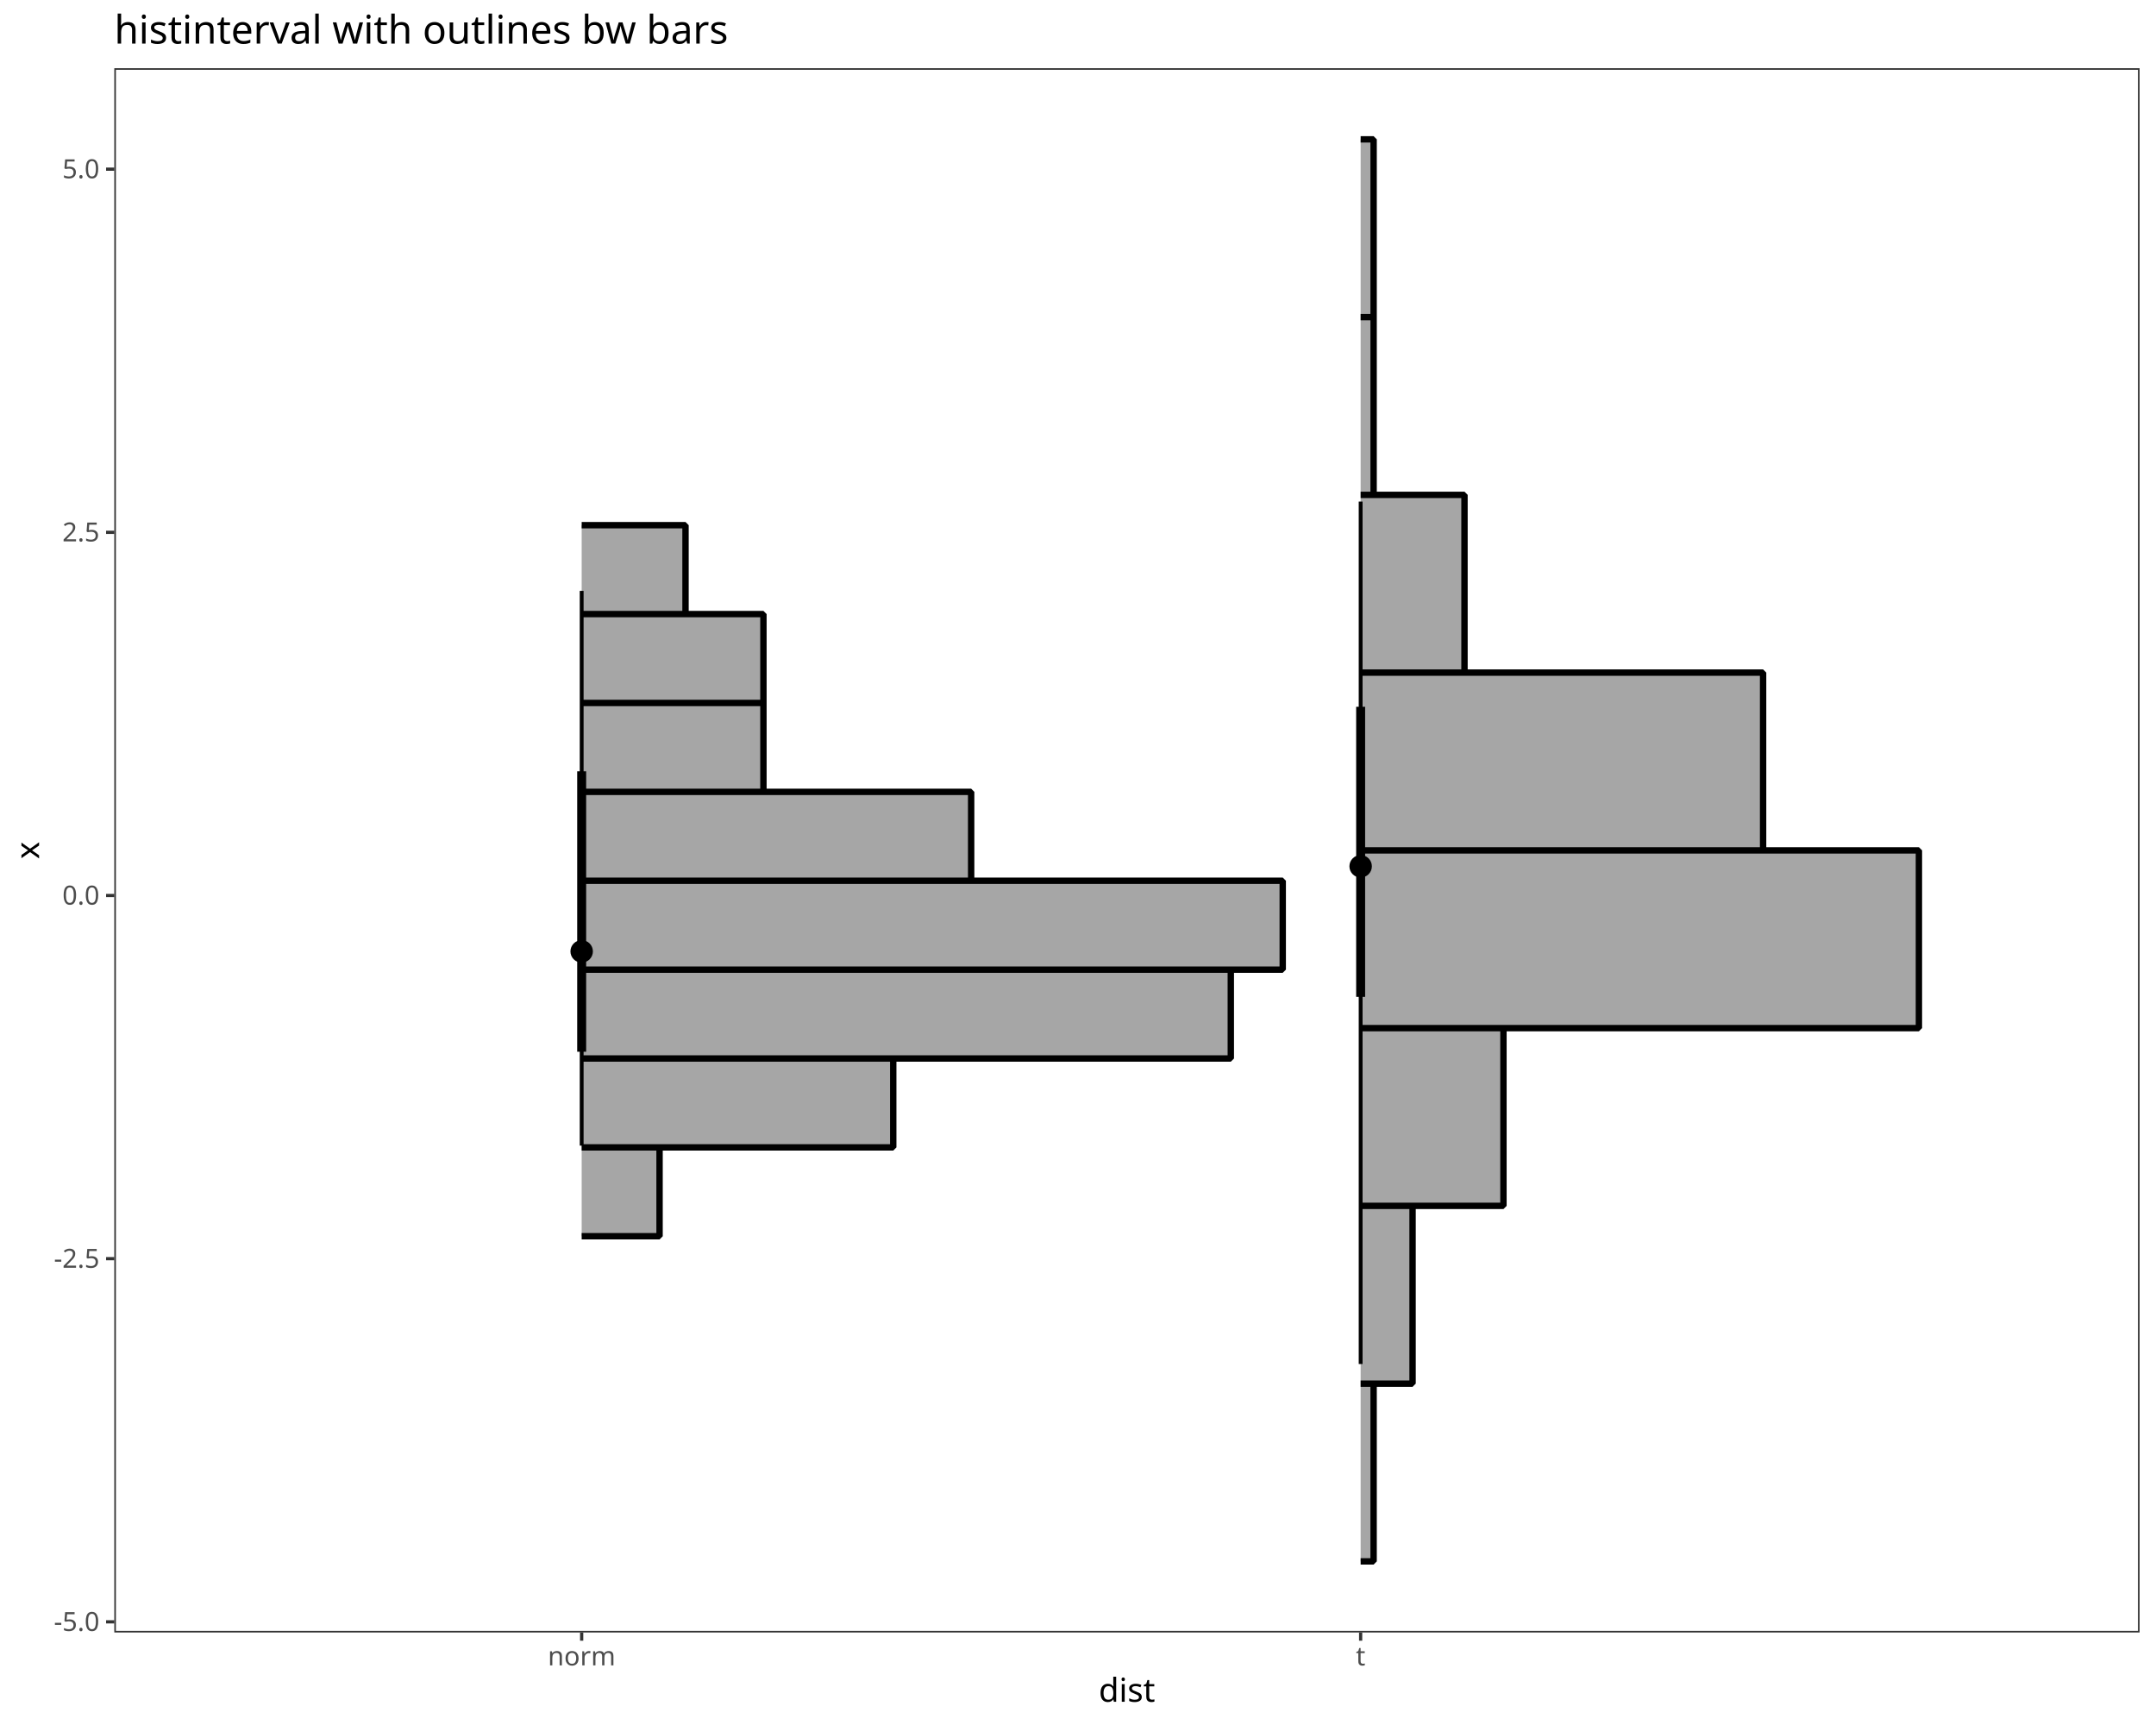
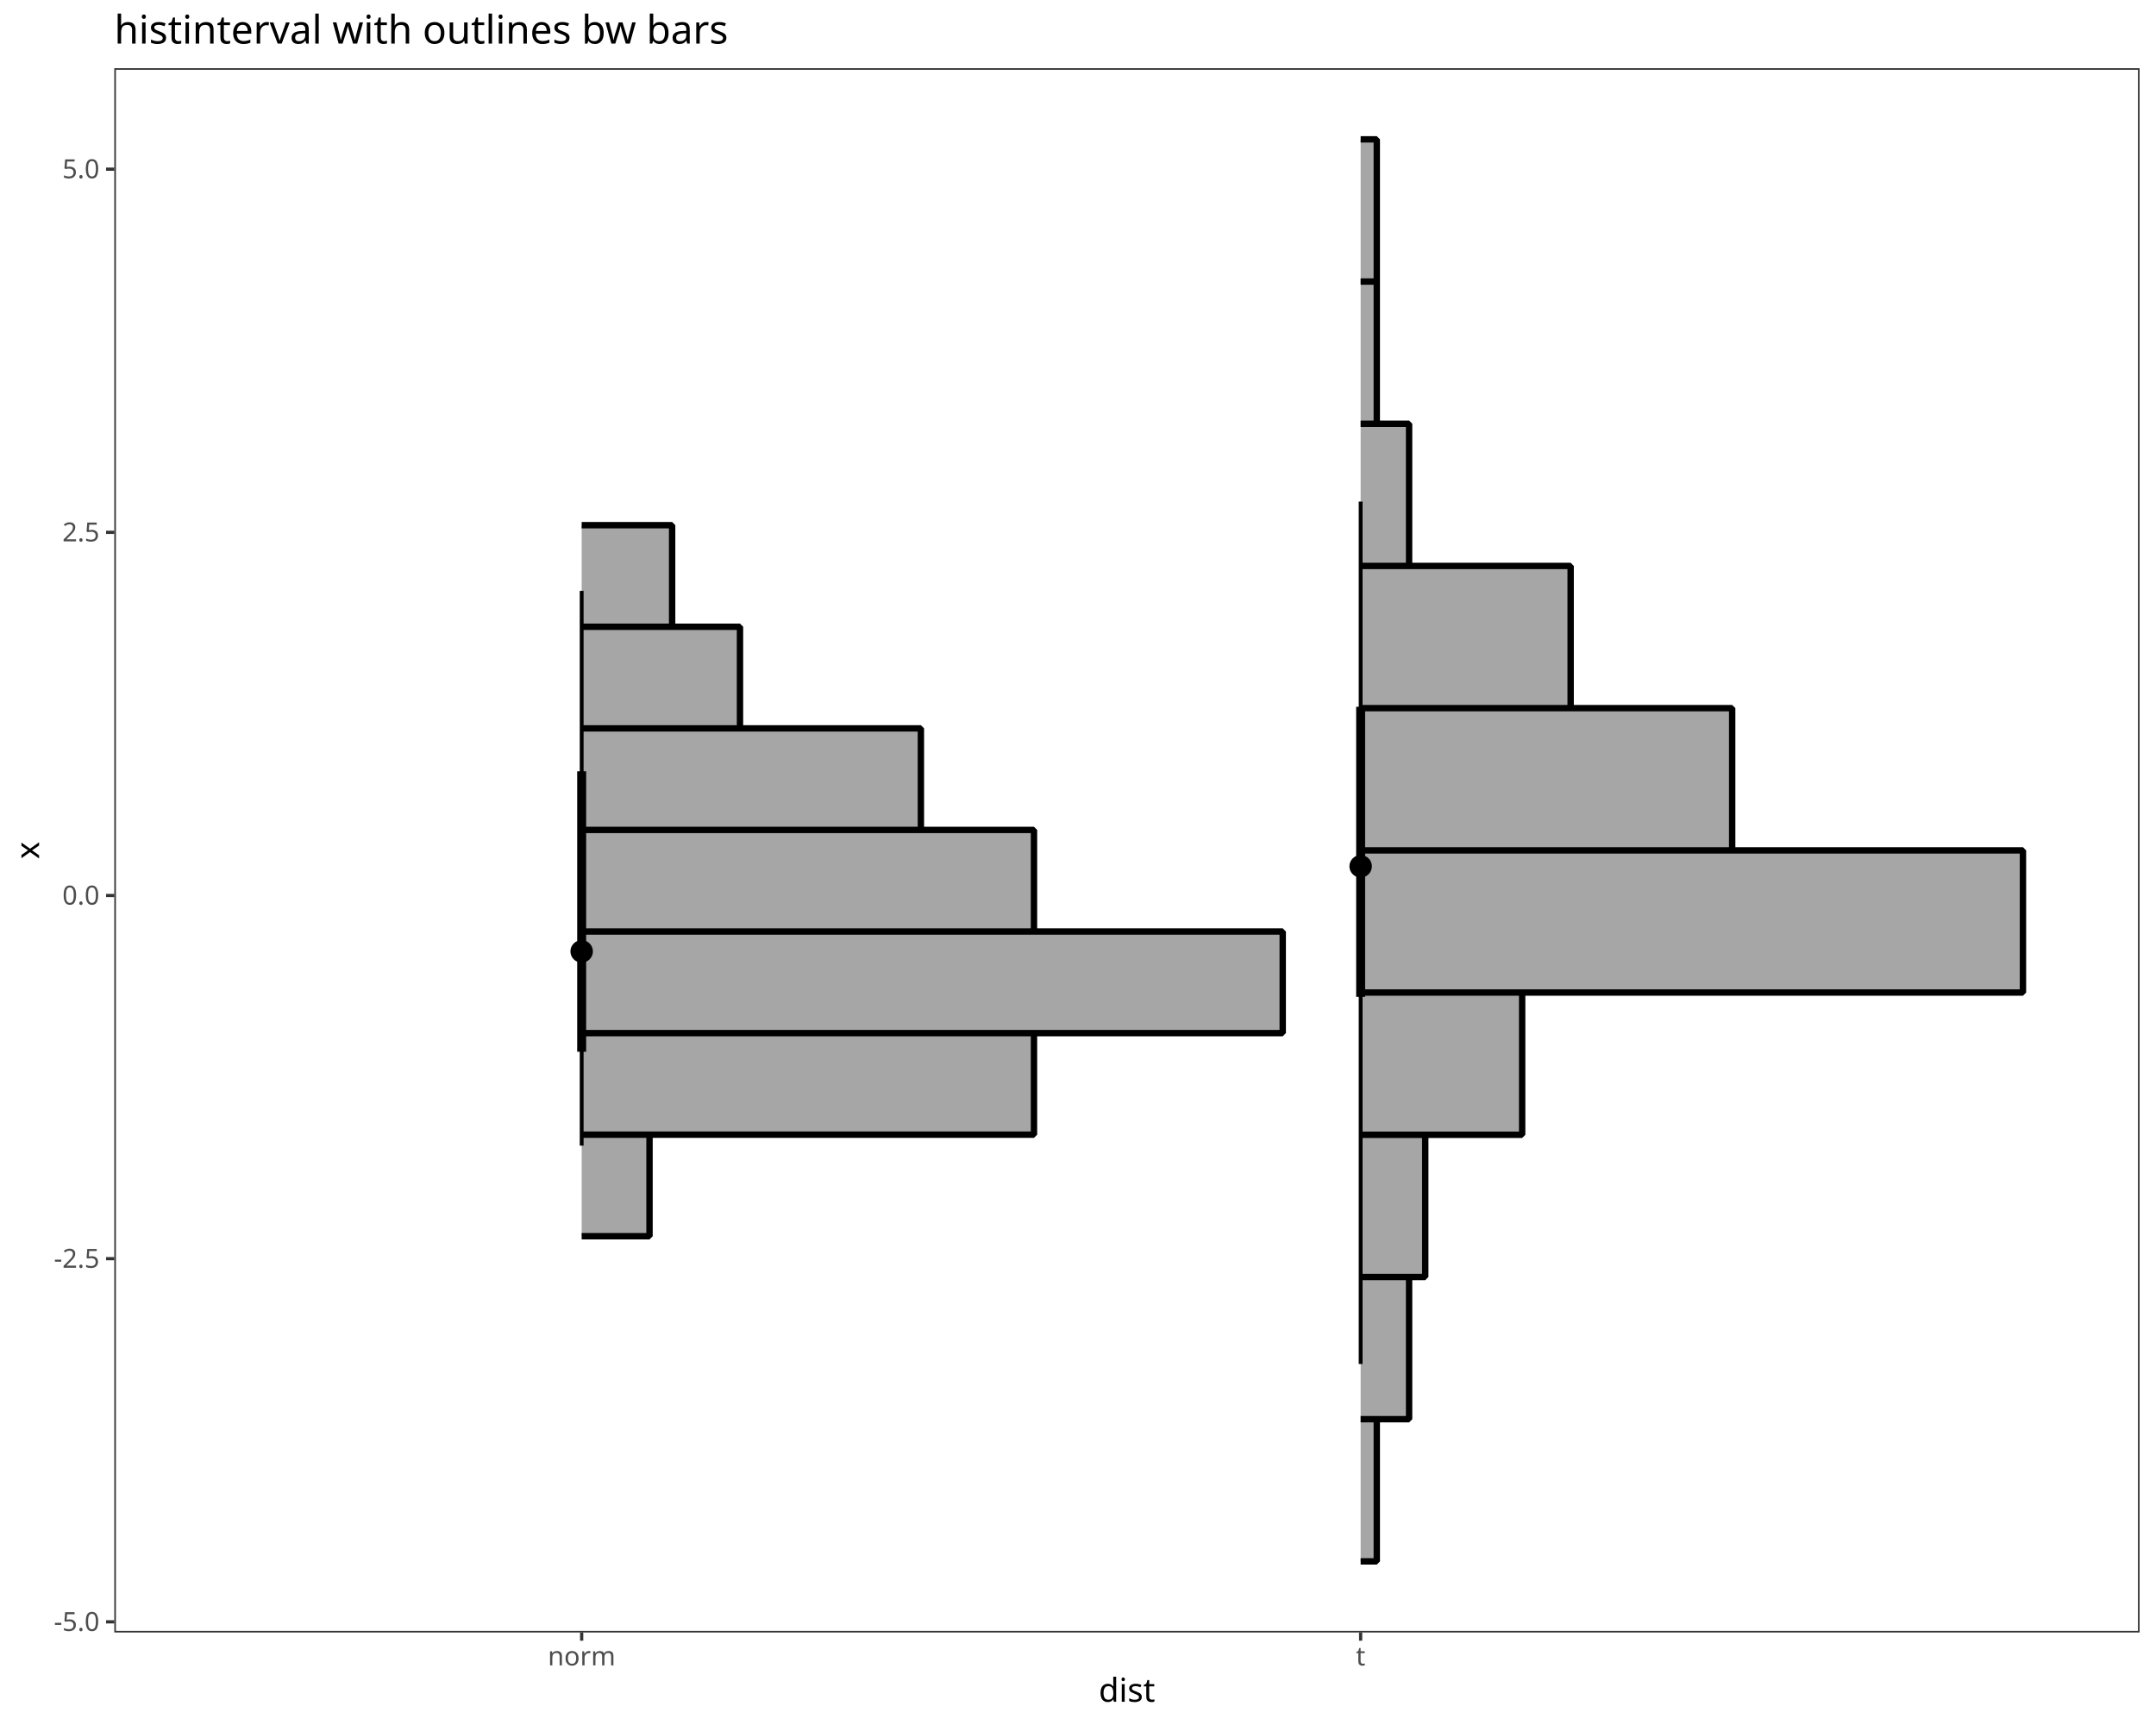
<svg xmlns="http://www.w3.org/2000/svg" class="svglite" data-engine-version="2.0" width="720.00pt" height="576.00pt" viewBox="0 0 720.00 576.00">
  <defs>
    <style type="text/css">
    .svglite line, .svglite polyline, .svglite polygon, .svglite path, .svglite rect, .svglite circle {
      fill: none;
      stroke: #000000;
      stroke-linecap: round;
      stroke-linejoin: round;
      stroke-miterlimit: 10.00;
    }
  </style>
  </defs>
  <rect width="100%" height="100%" style="stroke: none; fill: #FFFFFF;" />
  <defs>
    <clipPath id="cpMC4wMHw3MjAuMDB8MC4wMHw1NzYuMDA=">
      <rect x="0.00" y="0.00" width="720.00" height="576.00" />
    </clipPath>
  </defs>
  <g clip-path="url(#cpMC4wMHw3MjAuMDB8MC4wMHw1NzYuMDA=)">
    <rect x="0.00" y="0.00" width="720.00" height="576.00" style="stroke-width: 1.07; stroke: #FFFFFF; fill: #FFFFFF;" />
  </g>
  <defs>
    <clipPath id="cpMzguMTd8NzE0LjUyfDIyLjc4fDU0NS4xMQ==">
      <rect x="38.17" y="22.78" width="676.35" height="522.33" />
    </clipPath>
  </defs>
  <g clip-path="url(#cpMzguMTd8NzE0LjUyfDIyLjc4fDU0NS4xMQ==)">
    <rect x="38.17" y="22.78" width="676.35" height="522.33" style="stroke-width: 1.07; stroke: none; fill: #FFFFFF;" />
-     <polygon points="454.39,521.37 458.72,521.37 458.72,521.37 458.72,491.69 458.72,491.69 458.72,462.01 458.72,462.01 454.39,462.01 454.39,462.01 471.73,462.01 471.73,462.01 471.73,432.34 471.73,432.34 471.73,402.66 471.73,402.66 454.39,402.66 454.39,402.66 502.08,402.66 502.08,402.66 502.08,372.98 502.08,372.98 502.08,343.30 502.08,343.30 454.39,343.30 454.39,343.30 640.82,343.30 640.82,343.30 640.82,313.63 640.82,313.63 640.82,283.95 640.82,283.95 454.39,283.95 454.39,283.95 588.79,283.95 588.79,283.95 588.79,254.27 588.79,254.27 588.79,224.59 588.79,224.59 454.39,224.59 454.39,224.59 489.07,224.59 489.07,224.59 489.07,194.91 489.07,194.91 489.07,165.24 489.07,165.24 454.39,165.24 454.39,165.24 458.72,165.24 458.72,165.24 458.72,135.56 458.72,135.56 458.72,105.88 458.72,105.88 454.39,105.88 454.39,105.88 458.72,105.88 458.72,105.88 458.72,76.20 458.72,76.20 458.72,46.53 458.72,46.53 454.39,46.53 454.39,46.53 454.39,46.53 454.39,46.53 454.39,76.20 454.39,76.20 454.39,105.88 454.39,105.88 454.39,105.88 454.39,105.88 454.39,105.88 454.39,105.88 454.39,135.56 454.39,135.56 454.39,165.24 454.39,165.24 454.39,165.24 454.39,165.24 454.39,165.24 454.39,165.24 454.39,194.91 454.39,194.91 454.39,224.59 454.39,224.59 454.39,224.59 454.39,224.59 454.39,224.59 454.39,224.59 454.39,254.27 454.39,254.27 454.39,283.95 454.39,283.95 454.39,283.95 454.39,283.95 454.39,283.95 454.39,283.95 454.39,313.63 454.39,313.63 454.39,343.30 454.39,343.30 454.39,343.30 454.39,343.30 454.39,343.30 454.39,343.30 454.39,372.98 454.39,372.98 454.39,402.66 454.39,402.66 454.39,402.66 454.39,402.66 454.39,402.66 454.39,402.66 454.39,432.34 454.39,432.34 454.39,462.01 454.39,462.01 454.39,462.01 454.39,462.01 454.39,462.01 454.39,462.01 454.39,491.69 454.39,491.69 454.39,521.37 454.39,521.37 454.39,521.37 " style="stroke-width: 2.13; stroke: none; fill: #A6A6A6;" />
-     <polyline points="454.39,521.37 458.72,521.37 458.72,521.37 458.72,491.69 458.72,491.69 458.72,462.01 458.72,462.01 454.39,462.01 454.39,462.01 471.73,462.01 471.73,462.01 471.73,432.34 471.73,432.34 471.73,402.66 471.73,402.66 454.39,402.66 454.39,402.66 502.08,402.66 502.08,402.66 502.08,372.98 502.08,372.98 502.08,343.30 502.08,343.30 454.39,343.30 454.39,343.30 640.82,343.30 640.82,343.30 640.82,313.63 640.82,313.63 640.82,283.95 640.82,283.95 454.39,283.95 454.39,283.95 588.79,283.95 588.79,283.95 588.79,254.27 588.79,254.27 588.79,224.59 588.79,224.59 454.39,224.59 454.39,224.59 489.07,224.59 489.07,224.59 489.07,194.91 489.07,194.91 489.07,165.24 489.07,165.24 454.39,165.24 454.39,165.24 458.72,165.24 458.72,165.24 458.72,135.56 458.72,135.56 458.72,105.88 458.72,105.88 454.39,105.88 454.39,105.88 458.72,105.88 458.72,105.88 458.72,76.20 458.72,76.20 458.72,46.53 458.72,46.53 454.39,46.53 " style="stroke-width: 2.13; stroke-linecap: butt; stroke-linejoin: bevel;" />
-     <polygon points="194.25,412.80 220.26,412.80 220.26,412.80 220.26,397.96 220.26,397.96 220.26,383.13 220.26,383.13 194.25,383.13 194.25,383.13 298.30,383.13 298.30,383.13 298.30,368.29 298.30,368.29 298.30,353.45 298.30,353.45 194.25,353.45 194.25,353.45 411.03,353.45 411.03,353.45 411.03,338.61 411.03,338.61 411.03,323.77 411.03,323.77 194.25,323.77 194.25,323.77 428.37,323.77 428.37,323.77 428.37,308.93 428.37,308.93 428.37,294.09 428.37,294.09 194.25,294.09 194.25,294.09 324.32,294.09 324.32,294.09 324.32,279.25 324.32,279.25 324.32,264.41 324.32,264.41 194.25,264.41 194.25,264.41 254.95,264.41 254.95,264.41 254.95,249.57 254.95,249.57 254.95,234.73 254.95,234.73 194.25,234.73 194.25,234.73 254.95,234.73 254.95,234.73 254.95,219.89 254.95,219.89 254.95,205.05 254.95,205.05 194.25,205.05 194.25,205.05 228.93,205.05 228.93,205.05 228.93,190.21 228.93,190.21 228.93,175.37 228.93,175.37 194.25,175.37 194.25,175.37 194.25,175.37 194.25,175.37 194.25,190.21 194.25,190.21 194.25,205.05 194.25,205.05 194.25,205.05 194.25,205.05 194.25,205.05 194.25,205.05 194.25,219.89 194.25,219.89 194.25,234.73 194.25,234.73 194.25,234.73 194.25,234.73 194.25,234.73 194.25,234.73 194.25,249.57 194.25,249.57 194.25,264.41 194.25,264.41 194.25,264.41 194.25,264.41 194.25,264.41 194.25,264.41 194.25,279.25 194.25,279.25 194.25,294.09 194.25,294.09 194.25,294.09 194.25,294.09 194.25,294.09 194.25,294.09 194.25,308.93 194.25,308.93 194.25,323.77 194.25,323.77 194.25,323.77 194.25,323.77 194.25,323.77 194.25,323.77 194.25,338.61 194.25,338.61 194.25,353.45 194.25,353.45 194.25,353.45 194.25,353.45 194.25,353.45 194.25,353.45 194.25,368.29 194.25,368.29 194.25,383.13 194.25,383.13 194.25,383.13 194.25,383.13 194.25,383.13 194.25,383.13 194.25,397.96 194.25,397.96 194.25,412.80 194.25,412.80 194.25,412.80 " style="stroke-width: 2.13; stroke: none; fill: #A6A6A6;" />
-     <polyline points="194.25,412.80 220.26,412.80 220.26,412.80 220.26,397.96 220.26,397.96 220.26,383.13 220.26,383.13 194.25,383.13 194.25,383.13 298.30,383.13 298.30,383.13 298.30,368.29 298.30,368.29 298.30,353.45 298.30,353.45 194.25,353.45 194.25,353.45 411.03,353.45 411.03,353.45 411.03,338.61 411.03,338.61 411.03,323.77 411.03,323.77 194.25,323.77 194.25,323.77 428.37,323.77 428.37,323.77 428.37,308.93 428.37,308.93 428.37,294.09 428.37,294.09 194.25,294.09 194.25,294.09 324.32,294.09 324.32,294.09 324.32,279.25 324.32,279.25 324.32,264.41 324.32,264.41 194.25,264.41 194.25,264.41 254.95,264.41 254.95,264.41 254.95,249.57 254.95,249.57 254.95,234.73 254.95,234.73 194.25,234.73 194.25,234.73 254.95,234.73 254.95,234.73 254.95,219.89 254.95,219.89 254.95,205.05 254.95,205.05 194.25,205.05 194.25,205.05 228.93,205.05 228.93,205.05 228.93,190.21 228.93,190.21 228.93,175.37 228.93,175.37 194.25,175.37 " style="stroke-width: 2.13; stroke-linecap: butt; stroke-linejoin: bevel;" />
+     <polygon points="454.39,521.37 459.78,521.37 459.78,521.37 459.78,497.63 459.78,497.63 459.78,473.89 459.78,473.89 454.39,473.89 454.39,473.89 470.57,473.89 470.57,473.89 470.57,450.14 470.57,450.14 470.57,426.40 470.57,426.40 454.39,426.40 454.39,426.40 475.96,426.40 475.96,426.40 475.96,402.66 475.96,402.66 475.96,378.92 475.96,378.92 454.39,378.92 454.39,378.92 508.33,378.92 508.33,378.92 508.33,355.17 508.33,355.17 508.33,331.43 508.33,331.43 454.39,331.43 454.39,331.43 675.57,331.43 675.57,331.43 675.57,307.69 675.57,307.69 675.57,283.95 675.57,283.95 454.39,283.95 454.39,283.95 578.46,283.95 578.46,283.95 578.46,260.21 578.46,260.21 578.46,236.46 578.46,236.46 454.39,236.46 454.39,236.46 524.52,236.46 524.52,236.46 524.52,212.72 524.52,212.72 524.52,188.98 524.52,188.98 454.39,188.98 454.39,188.98 470.57,188.98 470.57,188.98 470.57,165.24 470.57,165.24 470.57,141.49 470.57,141.49 454.39,141.49 454.39,141.49 459.78,141.49 459.78,141.49 459.78,117.75 459.78,117.75 459.78,94.01 459.78,94.01 454.39,94.01 454.39,94.01 459.78,94.01 459.78,94.01 459.78,70.27 459.78,70.27 459.78,46.53 459.78,46.53 454.39,46.53 454.39,46.53 454.39,46.53 454.39,46.53 454.39,70.27 454.39,70.27 454.39,94.01 454.39,94.01 454.39,94.01 454.39,94.01 454.39,94.01 454.39,94.01 454.39,117.75 454.39,117.75 454.39,141.49 454.39,141.49 454.39,141.49 454.39,141.49 454.39,141.49 454.39,141.49 454.39,165.24 454.39,165.24 454.39,188.98 454.39,188.98 454.39,188.98 454.39,188.98 454.39,188.98 454.39,188.98 454.39,212.72 454.39,212.72 454.39,236.46 454.39,236.46 454.39,236.46 454.39,236.46 454.39,236.46 454.39,236.46 454.39,260.21 454.39,260.21 454.39,283.95 454.39,283.95 454.39,283.95 454.39,283.95 454.39,283.95 454.39,283.95 454.39,307.69 454.39,307.69 454.39,331.43 454.39,331.43 454.39,331.43 454.39,331.43 454.39,331.43 454.39,331.43 454.39,355.17 454.39,355.17 454.39,378.92 454.39,378.92 454.39,378.92 454.39,378.92 454.39,378.92 454.39,378.92 454.39,402.66 454.39,402.66 454.39,426.40 454.39,426.40 454.39,426.40 454.39,426.40 454.39,426.40 454.39,426.40 454.39,450.14 454.39,450.14 454.39,473.89 454.39,473.89 454.39,473.89 454.39,473.89 454.39,473.89 454.39,473.89 454.39,497.63 454.39,497.63 454.39,521.37 454.39,521.37 454.39,521.37 " style="stroke-width: 2.13; stroke: none; fill: #A6A6A6;" />
+     <polyline points="454.39,521.37 459.78,521.37 459.78,521.37 459.78,497.63 459.78,497.63 459.78,473.89 459.78,473.89 454.39,473.89 454.39,473.89 470.57,473.89 470.57,473.89 470.57,450.14 470.57,450.14 470.57,426.40 470.57,426.40 454.39,426.40 454.39,426.40 475.96,426.40 475.96,426.40 475.96,402.66 475.96,402.66 475.96,378.92 475.96,378.92 454.39,378.92 454.39,378.92 508.33,378.92 508.33,378.92 508.33,355.17 508.33,355.17 508.33,331.43 508.33,331.43 454.39,331.43 454.39,331.43 675.57,331.43 675.57,331.43 675.57,307.69 675.57,307.69 675.57,283.95 675.57,283.95 454.39,283.95 454.39,283.95 578.46,283.95 578.46,283.95 578.46,260.21 578.46,260.21 578.46,236.46 578.46,236.46 454.39,236.46 454.39,236.46 524.52,236.46 524.52,236.46 524.52,212.72 524.52,212.72 524.52,188.98 524.52,188.98 454.39,188.98 454.39,188.98 470.57,188.98 470.57,188.98 470.57,165.24 470.57,165.24 470.57,141.49 470.57,141.49 454.39,141.49 454.39,141.49 459.78,141.49 459.78,141.49 459.78,117.75 459.78,117.75 459.78,94.01 459.78,94.01 454.39,94.01 454.39,94.01 459.78,94.01 459.78,94.01 459.78,70.27 459.78,70.27 459.78,46.53 459.78,46.53 454.39,46.53 " style="stroke-width: 2.13; stroke-linecap: butt; stroke-linejoin: bevel;" />
+     <polygon points="194.25,412.80 216.91,412.80 216.91,412.80 216.91,395.85 216.91,395.85 216.91,378.89 216.91,378.89 194.25,378.89 194.25,378.89 345.30,378.89 345.30,378.89 345.30,361.93 345.30,361.93 345.30,344.97 345.30,344.97 194.25,344.97 194.25,344.97 428.37,344.97 428.37,344.97 428.37,328.01 428.37,328.01 428.37,311.05 428.37,311.05 194.25,311.05 194.25,311.05 345.30,311.05 345.30,311.05 345.30,294.09 345.30,294.09 345.30,277.13 345.30,277.13 194.25,277.13 194.25,277.13 307.53,277.13 307.53,277.13 307.53,260.17 307.53,260.17 307.53,243.21 307.53,243.21 194.25,243.21 194.25,243.21 247.12,243.21 247.12,243.21 247.12,226.25 247.12,226.25 247.12,209.29 247.12,209.29 194.25,209.29 194.25,209.29 224.46,209.29 224.46,209.29 224.46,192.33 224.46,192.33 224.46,175.37 224.46,175.37 194.25,175.37 194.25,175.37 194.25,175.37 194.25,175.37 194.25,192.33 194.25,192.33 194.25,209.29 194.25,209.29 194.25,209.29 194.25,209.29 194.25,209.29 194.25,209.29 194.25,226.25 194.25,226.25 194.25,243.21 194.25,243.21 194.25,243.21 194.25,243.21 194.25,243.21 194.25,243.21 194.25,260.17 194.25,260.17 194.25,277.13 194.25,277.13 194.25,277.13 194.25,277.13 194.25,277.13 194.25,277.13 194.25,294.09 194.25,294.09 194.25,311.05 194.25,311.05 194.25,311.05 194.25,311.05 194.25,311.05 194.25,311.05 194.25,328.01 194.25,328.01 194.25,344.97 194.25,344.97 194.25,344.97 194.25,344.97 194.25,344.97 194.25,344.97 194.25,361.93 194.25,361.93 194.25,378.89 194.25,378.89 194.25,378.89 194.25,378.89 194.25,378.89 194.25,378.89 194.25,395.85 194.25,395.85 194.25,412.80 194.25,412.80 194.25,412.80 " style="stroke-width: 2.13; stroke: none; fill: #A6A6A6;" />
+     <polyline points="194.25,412.80 216.91,412.80 216.91,412.80 216.91,395.85 216.91,395.85 216.91,378.89 216.91,378.89 194.25,378.89 194.25,378.89 345.30,378.89 345.30,378.89 345.30,361.93 345.30,361.93 345.30,344.97 345.30,344.97 194.25,344.97 194.25,344.97 428.37,344.97 428.37,344.97 428.37,328.01 428.37,328.01 428.37,311.05 428.37,311.05 194.25,311.05 194.25,311.05 345.30,311.05 345.30,311.05 345.30,294.09 345.30,294.09 345.30,277.13 345.30,277.13 194.25,277.13 194.25,277.13 307.53,277.13 307.53,277.13 307.53,260.17 307.53,260.17 307.53,243.21 307.53,243.21 194.25,243.21 194.25,243.21 247.12,243.21 247.12,243.21 247.12,226.25 247.12,226.25 247.12,209.29 247.12,209.29 194.25,209.29 194.25,209.29 224.46,209.29 224.46,209.29 224.46,192.33 224.46,192.33 224.46,175.37 224.46,175.37 194.25,175.37 " style="stroke-width: 2.13; stroke-linecap: butt; stroke-linejoin: bevel;" />
    <line x1="454.39" y1="455.46" x2="454.39" y2="167.48" style="stroke-width: 1.28; stroke-linecap: butt;" />
    <line x1="194.25" y1="382.55" x2="194.25" y2="197.30" style="stroke-width: 1.28; stroke-linecap: butt;" />
    <line x1="454.39" y1="332.87" x2="454.39" y2="236.01" style="stroke-width: 2.99; stroke-linecap: butt;" />
    <line x1="194.25" y1="351.18" x2="194.25" y2="257.55" style="stroke-width: 2.99; stroke-linecap: butt;" />
    <circle cx="454.39" cy="289.27" r="1.68" style="stroke-width: 1.06; fill: #000000;" />
    <circle cx="194.25" cy="317.68" r="1.68" style="stroke-width: 1.06; fill: #000000;" />
    <circle cx="454.39" cy="289.27" r="3.22" style="stroke-width: 1.06; fill: #000000;" />
    <circle cx="194.25" cy="317.68" r="3.22" style="stroke-width: 1.06; fill: #000000;" />
    <rect x="38.17" y="22.78" width="676.35" height="522.33" style="stroke-width: 1.07; stroke: #333333;" />
  </g>
  <g clip-path="url(#cpMC4wMHw3MjAuMDB8MC4wMHw1NzYuMDA=)">
    <text x="33.24" y="544.59" text-anchor="end" style="font-size: 8.80px; fill: #4D4D4D; font-family: sans;" textLength="15.16px" lengthAdjust="spacingAndGlyphs">-5.0</text>
    <text x="33.24" y="423.32" text-anchor="end" style="font-size: 8.80px; fill: #4D4D4D; font-family: sans;" textLength="15.16px" lengthAdjust="spacingAndGlyphs">-2.5</text>
    <text x="33.24" y="302.05" text-anchor="end" style="font-size: 8.80px; fill: #4D4D4D; font-family: sans;" textLength="12.23px" lengthAdjust="spacingAndGlyphs">0.0</text>
    <text x="33.24" y="180.78" text-anchor="end" style="font-size: 8.80px; fill: #4D4D4D; font-family: sans;" textLength="12.23px" lengthAdjust="spacingAndGlyphs">2.5</text>
    <text x="33.24" y="59.51" text-anchor="end" style="font-size: 8.80px; fill: #4D4D4D; font-family: sans;" textLength="12.23px" lengthAdjust="spacingAndGlyphs">5.0</text>
    <polyline points="35.43,541.56 38.17,541.56 " style="stroke-width: 1.07; stroke: #333333; stroke-linecap: butt;" />
    <polyline points="35.43,420.29 38.17,420.29 " style="stroke-width: 1.07; stroke: #333333; stroke-linecap: butt;" />
    <polyline points="35.43,299.02 38.17,299.02 " style="stroke-width: 1.07; stroke: #333333; stroke-linecap: butt;" />
    <polyline points="35.43,177.75 38.17,177.75 " style="stroke-width: 1.07; stroke: #333333; stroke-linecap: butt;" />
    <polyline points="35.43,56.48 38.17,56.48 " style="stroke-width: 1.07; stroke: #333333; stroke-linecap: butt;" />
    <polyline points="194.25,547.85 194.25,545.11 " style="stroke-width: 1.07; stroke: #333333; stroke-linecap: butt;" />
    <polyline points="454.39,547.85 454.39,545.11 " style="stroke-width: 1.07; stroke: #333333; stroke-linecap: butt;" />
    <text x="194.25" y="556.10" text-anchor="middle" style="font-size: 8.80px; fill: #4D4D4D; font-family: sans;" textLength="20.05px" lengthAdjust="spacingAndGlyphs">norm</text>
    <text x="454.39" y="556.10" text-anchor="middle" style="font-size: 8.80px; fill: #4D4D4D; font-family: sans;" textLength="2.44px" lengthAdjust="spacingAndGlyphs">t</text>
    <text x="376.34" y="568.24" text-anchor="middle" style="font-size: 11.00px; font-family: sans;" textLength="17.12px" lengthAdjust="spacingAndGlyphs">dist</text>
    <text transform="translate(13.05,283.95) rotate(-90)" text-anchor="middle" style="font-size: 11.00px; font-family: sans;" textLength="5.50px" lengthAdjust="spacingAndGlyphs">x</text>
    <text x="38.17" y="14.56" style="font-size: 13.20px; font-family: sans;" textLength="189.30px" lengthAdjust="spacingAndGlyphs">histinterval with outlines bw bars</text>
  </g>
</svg>
